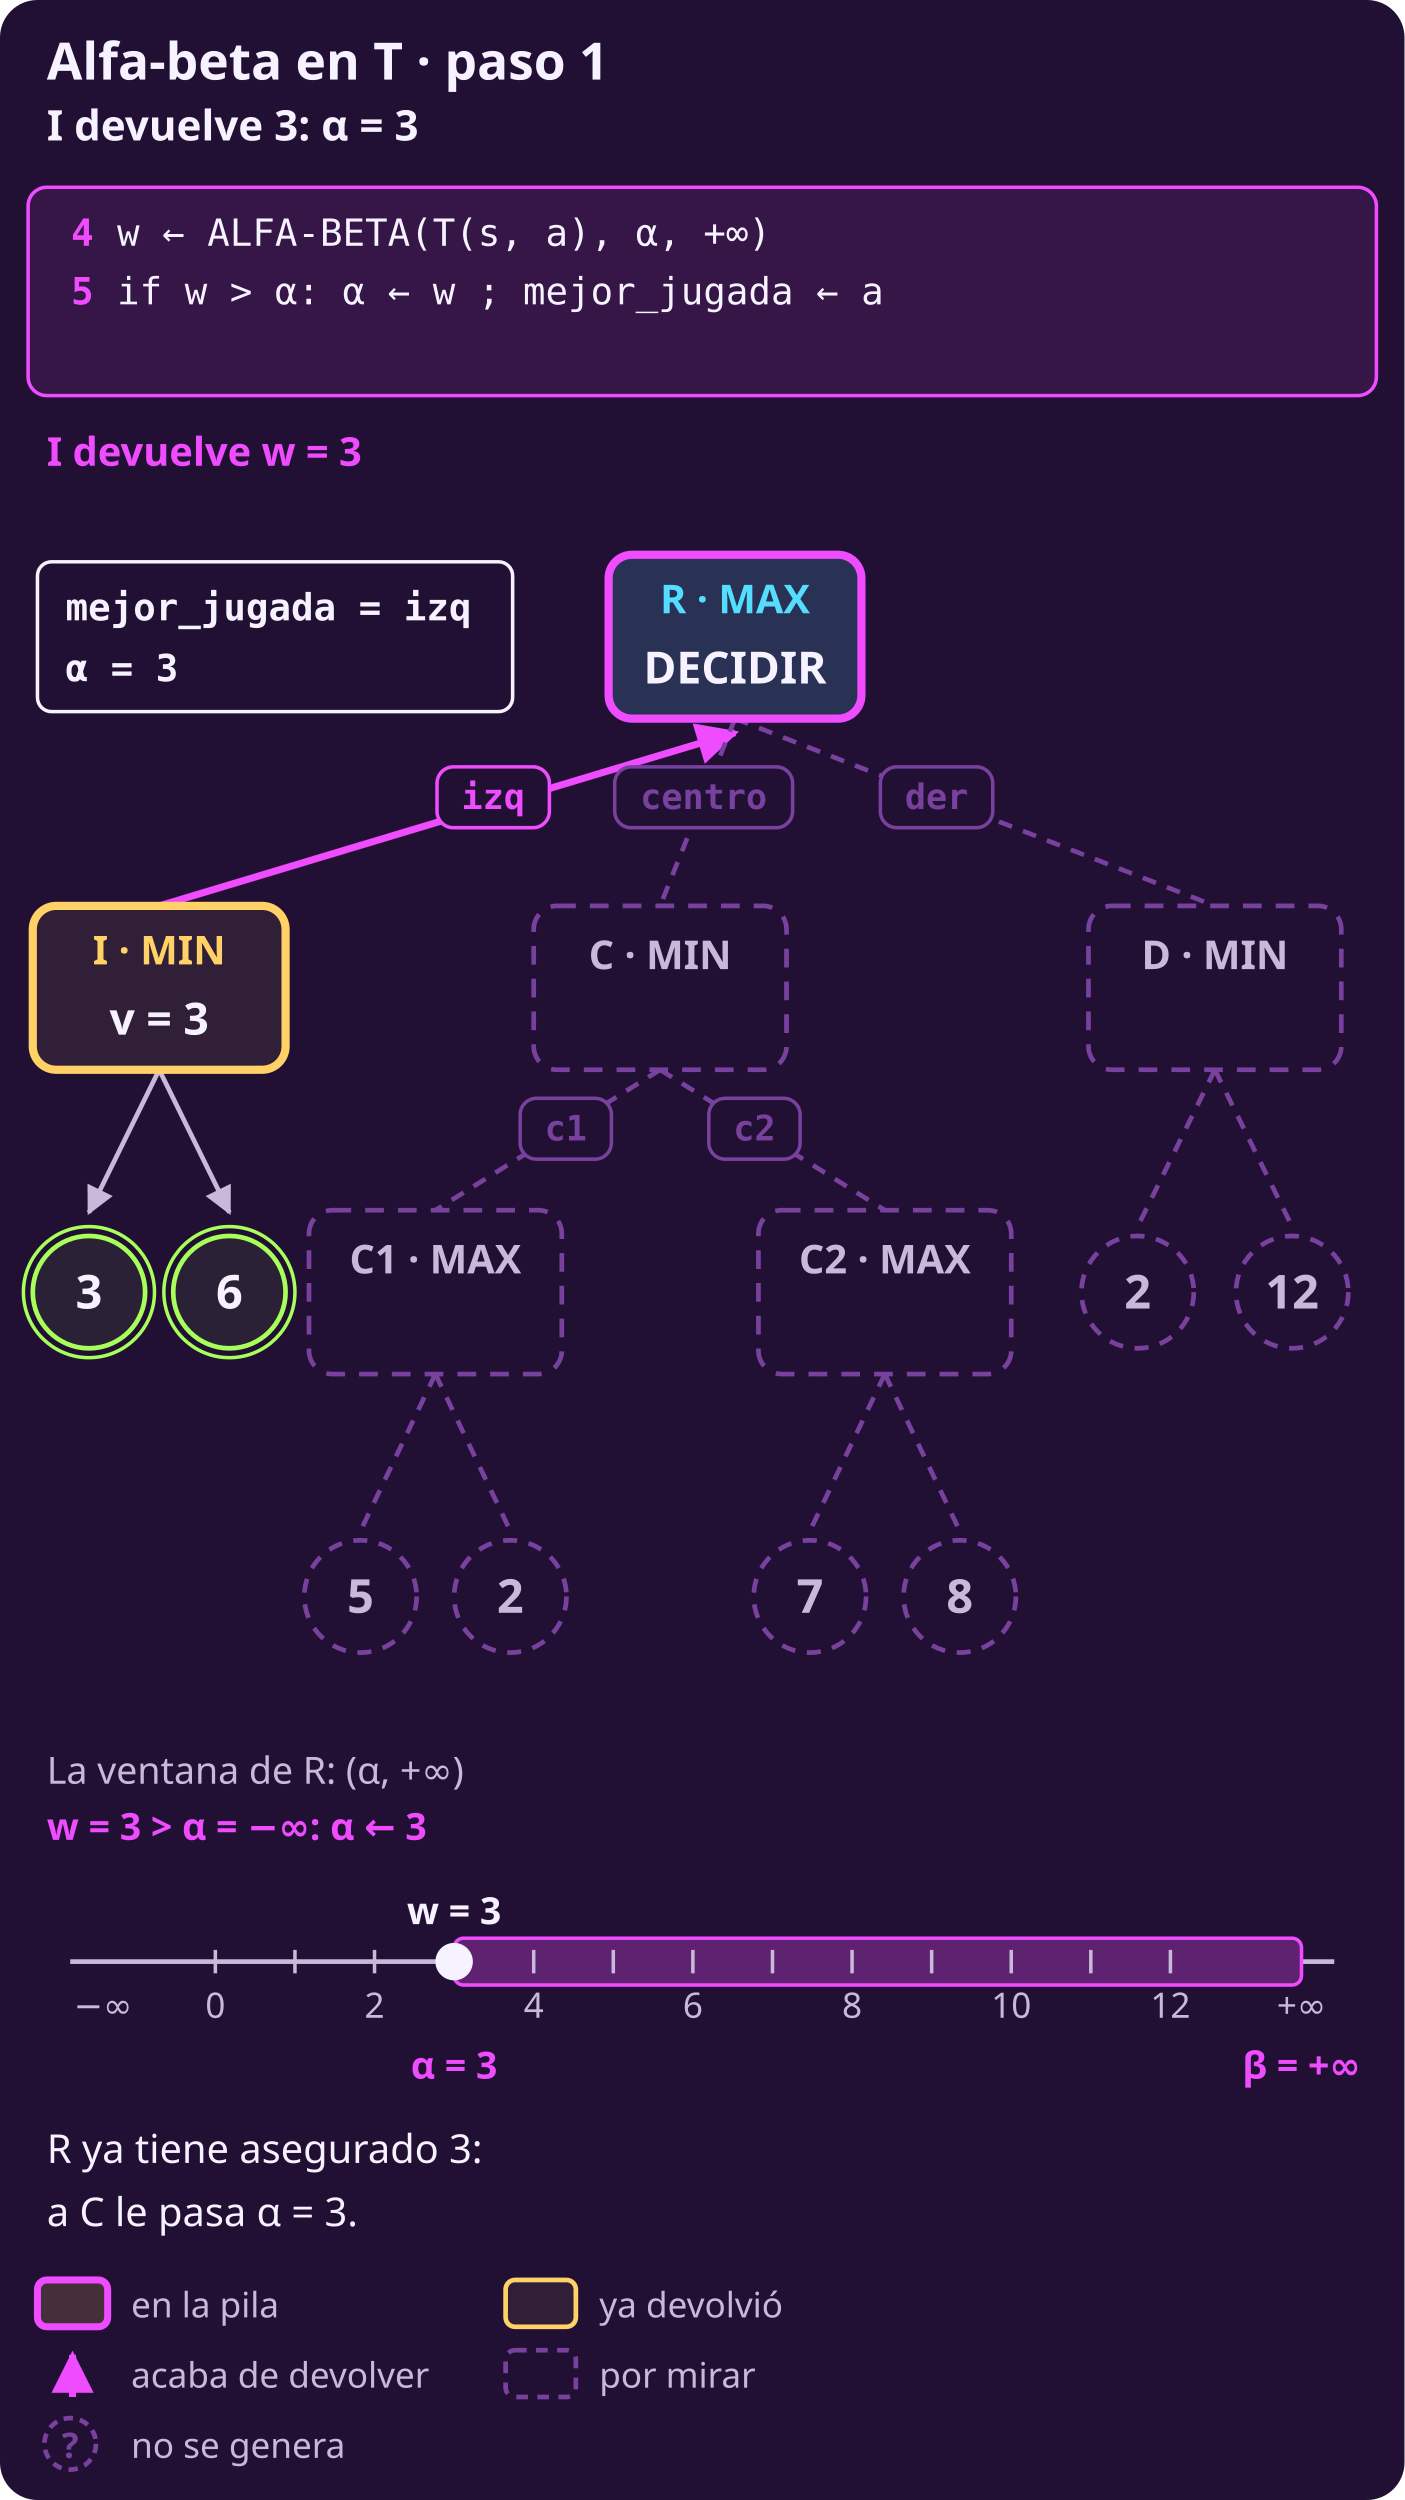
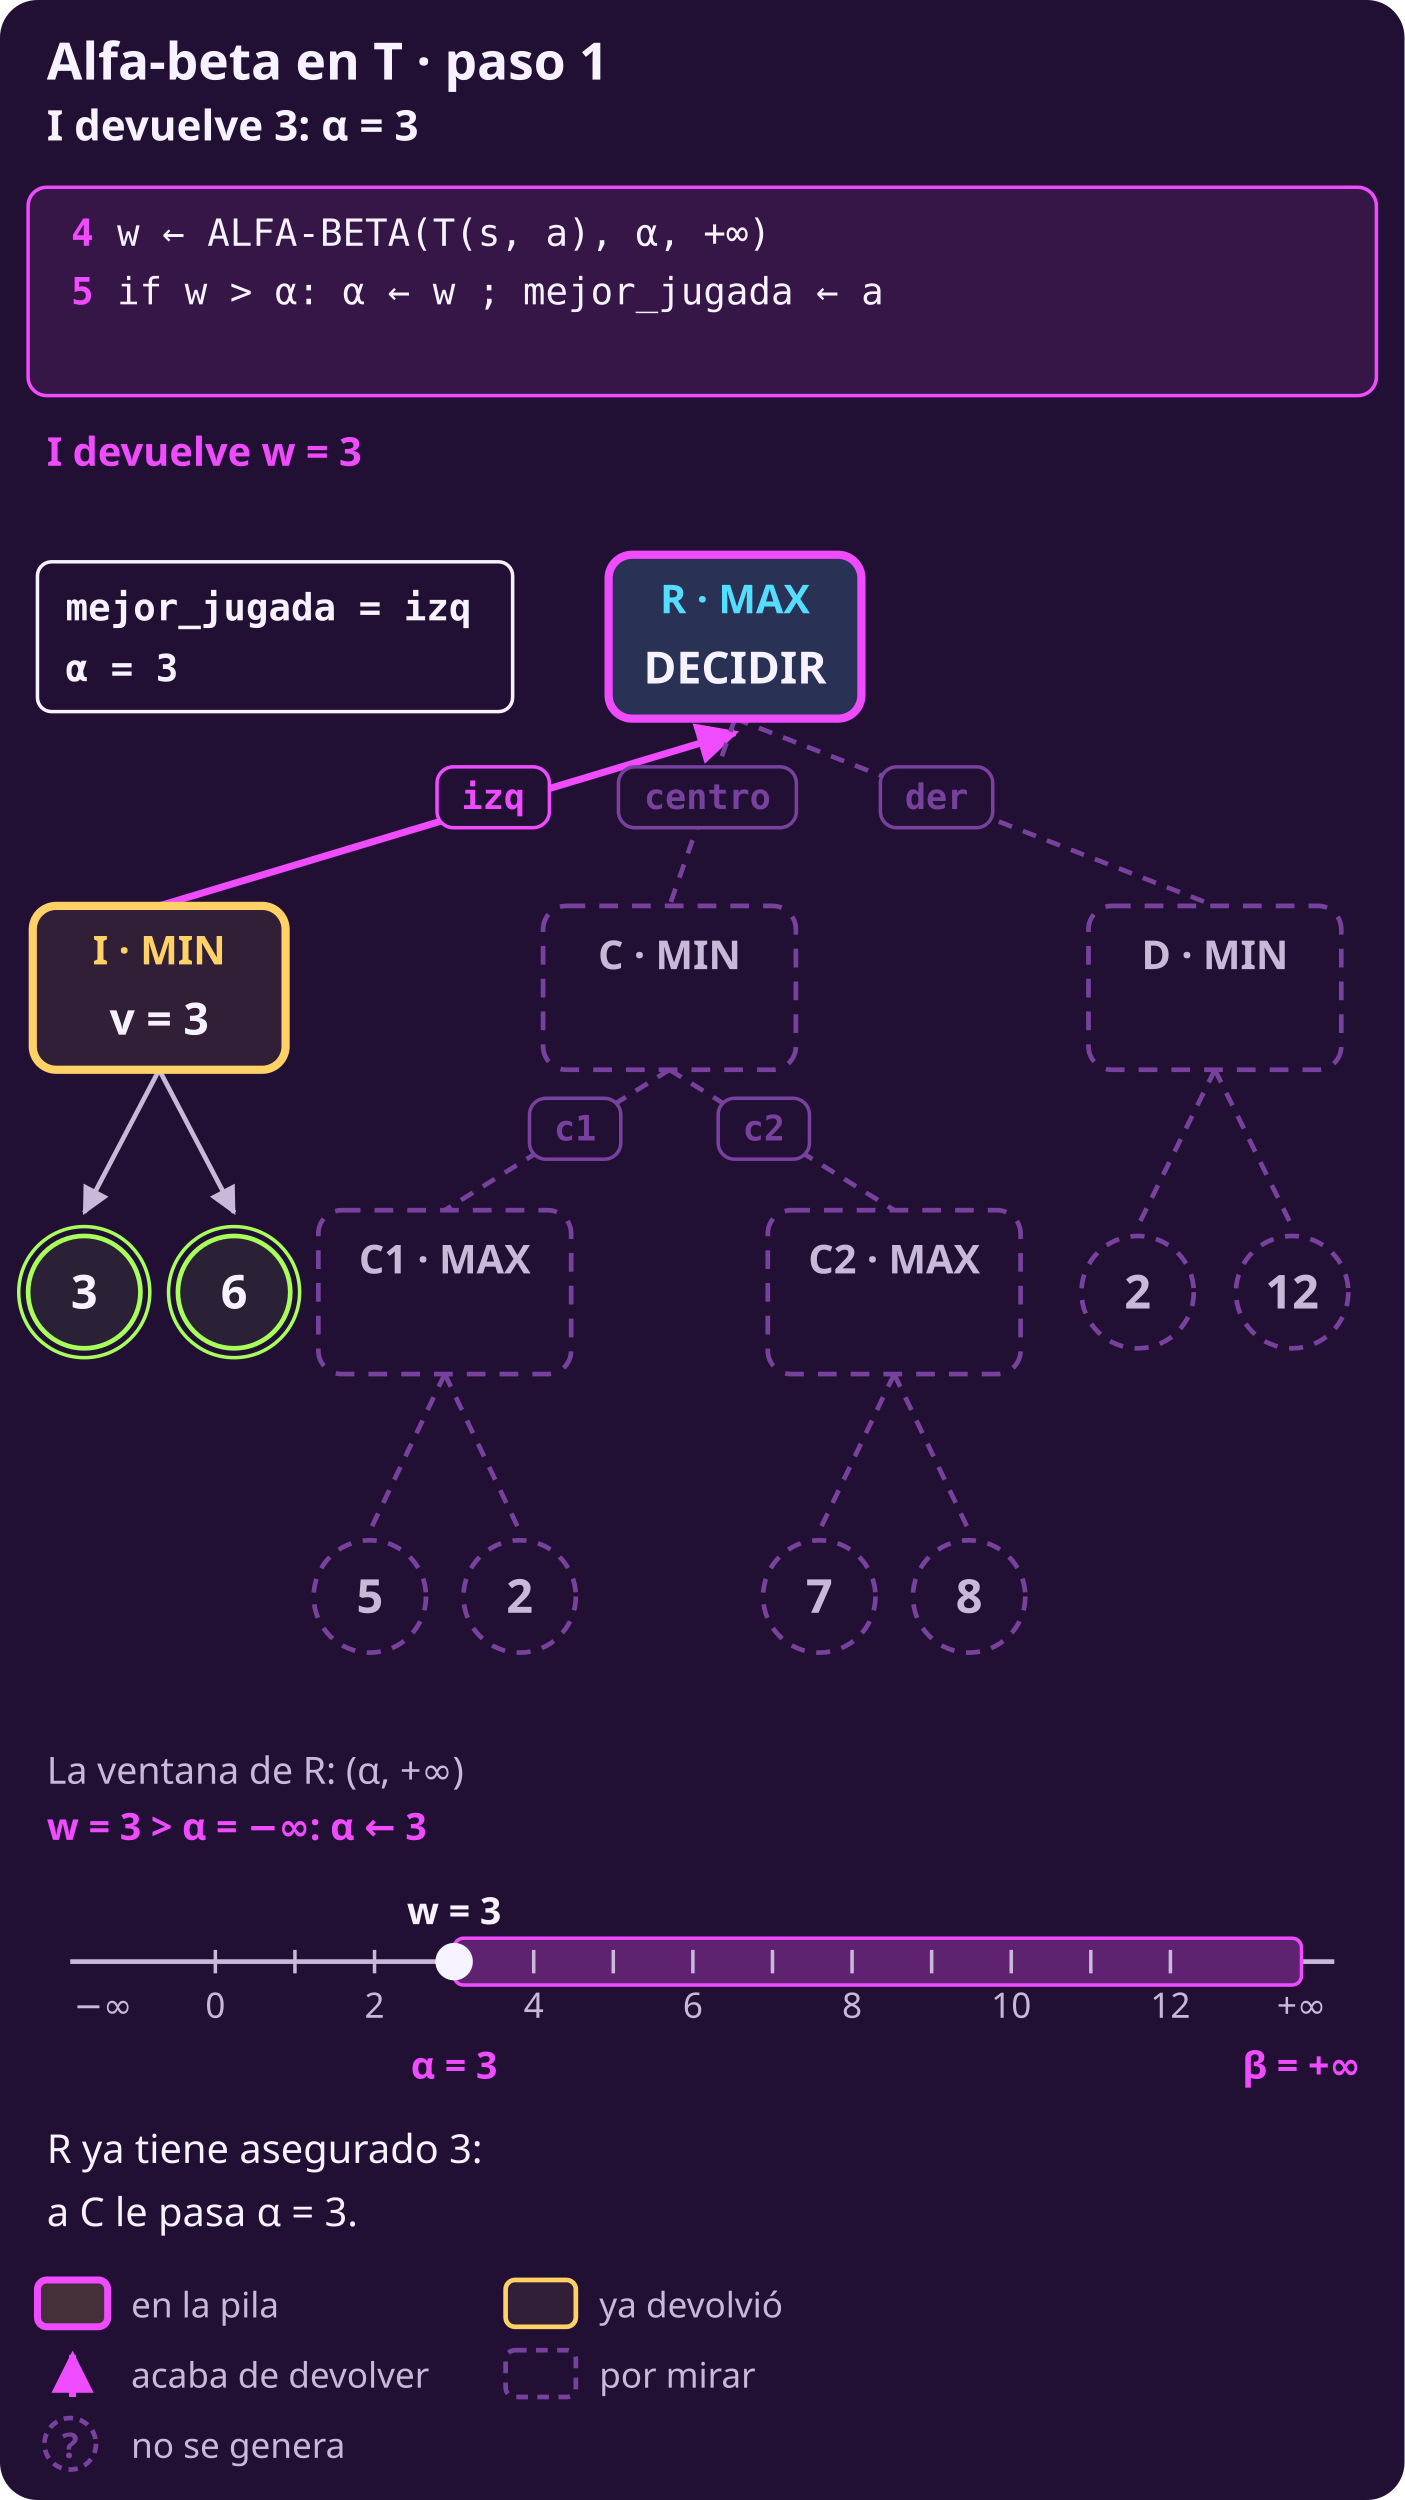
<svg xmlns="http://www.w3.org/2000/svg" width="600" height="1068" viewBox="0 0 600 1068" role="img" aria-label="DECIDIR-ALFA-BETA sobre el árbol T, paso 1 (fila 5 de la traza). Arriba, la banda del pseudocódigo: línea 4: w ← ALFA-BETA(T(s, a), α, +∞); línea 5: if w &gt; α: α ← w ; mejor_jugada ← a. I devuelve w = 3. Recuadro: mejor_jugada = izq · α = 3. En el árbol: R en la pila; I ya devolvió v = 3; C por mirar; C1 por mirar; C2 por mirar; D por mirar. Abajo, la recta numérica: w = 3 &gt; α = −∞: α ← 3. R ya tiene asegurado 3: a C le pasa α = 3.">
  <rect x="0" y="0" width="600" height="1068" rx="16" fill="#211033" />
  <defs>
    <marker id="p" viewBox="0 0 10 10" refX="9" refY="5" markerWidth="6" markerHeight="6" orient="auto-start-reverse">
      <path d="M 0 0 L 10 5 L 0 10 z" fill="#f04cff" />
    </marker>
    <marker id="s" viewBox="0 0 10 10" refX="9" refY="5" markerWidth="6" markerHeight="6" orient="auto-start-reverse">
      <path d="M 0 0 L 10 5 L 0 10 z" fill="#c8b9d8" />
    </marker>
  </defs>
  <text x="20" y="34" fill="#f7f2ff" font-family="system-ui, sans-serif" font-size="22" font-weight="700" text-anchor="start">Alfa-beta en T · paso 1</text>
  <text x="20" y="60" fill="#f7f2ff" font-family="system-ui, sans-serif" font-size="18" font-weight="700" text-anchor="start">I devuelve 3: α = 3</text>
  <rect x="12" y="80" width="576" height="89" rx="8" fill="#361647" stroke="#f04cff" stroke-width="1.5" />
  <text x="40" y="105" fill="#f04cff" font-family="ui-monospace, SFMono-Regular, Menlo, monospace" font-size="16" font-weight="700" text-anchor="end">4</text>
  <text x="50" y="105" fill="#f7f2ff" font-family="ui-monospace, SFMono-Regular, Menlo, monospace" font-size="16" font-weight="normal" text-anchor="start">w ← ALFA-BETA(T(s, a), α, +∞)</text>
  <text x="40" y="130" fill="#f04cff" font-family="ui-monospace, SFMono-Regular, Menlo, monospace" font-size="16" font-weight="700" text-anchor="end">5</text>
  <text x="50" y="130" fill="#f7f2ff" font-family="ui-monospace, SFMono-Regular, Menlo, monospace" font-size="16" font-weight="normal" text-anchor="start">if w &gt; α: α ← w ; mejor_jugada ← a</text>
  <text x="20" y="199" fill="#f04cff" font-family="system-ui, sans-serif" font-size="17" font-weight="700" text-anchor="start">I devuelve w = 3</text>
  <line x1="68" y1="387.0" x2="314" y2="313.0" stroke="#f04cff" stroke-width="3" marker-end="url(#p)" />
  <rect x="186.7" y="327.6" width="48" height="26" rx="7" fill="#211033" stroke="#f04cff" stroke-width="1.5" />
  <text x="210.7" y="345.6" fill="#f04cff" font-family="ui-monospace, SFMono-Regular, Menlo, monospace" font-size="15" font-weight="700" text-anchor="middle">izq</text>
-   <line x1="68" y1="457.0" x2="38" y2="518.0" stroke="#c8b9d8" stroke-width="2" marker-end="url(#s)" />
-   <line x1="68" y1="457.0" x2="98" y2="518.0" stroke="#c8b9d8" stroke-width="2" marker-end="url(#s)" />
-   <line x1="314" y1="307.0" x2="282" y2="387.0" stroke="#78419e" stroke-width="2" stroke-dasharray="6 5" />
-   <rect x="262.6" y="327.6" width="76" height="26" rx="7" fill="#211033" stroke="#78419e" stroke-width="1.5" />
-   <text x="300.6" y="345.6" fill="#78419e" font-family="ui-monospace, SFMono-Regular, Menlo, monospace" font-size="15" font-weight="700" text-anchor="middle">centro</text>
-   <line x1="282" y1="457.0" x2="186" y2="517.0" stroke="#78419e" stroke-width="2" stroke-dasharray="6 5" />
-   <rect x="222.2" y="469.2" width="39" height="26" rx="7" fill="#211033" stroke="#78419e" stroke-width="1.5" />
-   <text x="241.7" y="487.2" fill="#78419e" font-family="ui-monospace, SFMono-Regular, Menlo, monospace" font-size="15" font-weight="700" text-anchor="middle">c1</text>
-   <line x1="186" y1="587.0" x2="154" y2="654.0" stroke="#78419e" stroke-width="2" stroke-dasharray="6 5" />
-   <line x1="186" y1="587.0" x2="218" y2="654.0" stroke="#78419e" stroke-width="2" stroke-dasharray="6 5" />
-   <line x1="282" y1="457.0" x2="378" y2="517.0" stroke="#78419e" stroke-width="2" stroke-dasharray="6 5" />
-   <rect x="302.8" y="469.2" width="39" height="26" rx="7" fill="#211033" stroke="#78419e" stroke-width="1.5" />
-   <text x="322.3" y="487.2" fill="#78419e" font-family="ui-monospace, SFMono-Regular, Menlo, monospace" font-size="15" font-weight="700" text-anchor="middle">c2</text>
-   <line x1="378" y1="587.0" x2="346" y2="654.0" stroke="#78419e" stroke-width="2" stroke-dasharray="6 5" />
-   <line x1="378" y1="587.0" x2="410" y2="654.0" stroke="#78419e" stroke-width="2" stroke-dasharray="6 5" />
+   <line x1="68" y1="457.0" x2="36" y2="518.0" stroke="#c8b9d8" stroke-width="2" marker-end="url(#s)" />
+   <line x1="68" y1="457.0" x2="100" y2="518.0" stroke="#c8b9d8" stroke-width="2" marker-end="url(#s)" />
+   <line x1="314" y1="307.0" x2="286" y2="387.0" stroke="#78419e" stroke-width="2" stroke-dasharray="6 5" />
+   <rect x="264.2" y="327.6" width="76" height="26" rx="7" fill="#211033" stroke="#78419e" stroke-width="1.5" />
+   <text x="302.2" y="345.6" fill="#78419e" font-family="ui-monospace, SFMono-Regular, Menlo, monospace" font-size="15" font-weight="700" text-anchor="middle">centro</text>
+   <line x1="286" y1="457.0" x2="190" y2="517.0" stroke="#78419e" stroke-width="2" stroke-dasharray="6 5" />
+   <rect x="226.2" y="469.2" width="39" height="26" rx="7" fill="#211033" stroke="#78419e" stroke-width="1.5" />
+   <text x="245.7" y="487.2" fill="#78419e" font-family="ui-monospace, SFMono-Regular, Menlo, monospace" font-size="15" font-weight="700" text-anchor="middle">c1</text>
+   <line x1="190" y1="587.0" x2="158" y2="654.0" stroke="#78419e" stroke-width="2" stroke-dasharray="6 5" />
+   <line x1="190" y1="587.0" x2="222" y2="654.0" stroke="#78419e" stroke-width="2" stroke-dasharray="6 5" />
+   <line x1="286" y1="457.0" x2="382" y2="517.0" stroke="#78419e" stroke-width="2" stroke-dasharray="6 5" />
+   <rect x="306.8" y="469.2" width="39" height="26" rx="7" fill="#211033" stroke="#78419e" stroke-width="1.5" />
+   <text x="326.3" y="487.2" fill="#78419e" font-family="ui-monospace, SFMono-Regular, Menlo, monospace" font-size="15" font-weight="700" text-anchor="middle">c2</text>
+   <line x1="382" y1="587.0" x2="350" y2="654.0" stroke="#78419e" stroke-width="2" stroke-dasharray="6 5" />
+   <line x1="382" y1="587.0" x2="414" y2="654.0" stroke="#78419e" stroke-width="2" stroke-dasharray="6 5" />
  <line x1="314" y1="307.0" x2="519" y2="387.0" stroke="#78419e" stroke-width="2" stroke-dasharray="6 5" />
  <rect x="376.1" y="327.6" width="48" height="26" rx="7" fill="#211033" stroke="#78419e" stroke-width="1.5" />
  <text x="400.1" y="345.6" fill="#78419e" font-family="ui-monospace, SFMono-Regular, Menlo, monospace" font-size="15" font-weight="700" text-anchor="middle">der</text>
  <line x1="519" y1="457.0" x2="486" y2="524.0" stroke="#78419e" stroke-width="2" stroke-dasharray="6 5" />
  <line x1="519" y1="457.0" x2="552" y2="524.0" stroke="#78419e" stroke-width="2" stroke-dasharray="6 5" />
  <rect x="260.0" y="237.0" width="108" height="70" rx="10" fill="#293154" stroke="#f04cff" stroke-width="3.5" />
  <text x="314" y="262.0" fill="#55ddff" font-family="system-ui, sans-serif" font-size="17" font-weight="700" text-anchor="middle">R · MAX</text>
  <text x="314" y="292.0" fill="#f7f2ff" font-family="system-ui, sans-serif" font-size="19" font-weight="700" text-anchor="middle">DECIDIR</text>
  <rect x="14.0" y="387.0" width="108" height="70" rx="10" fill="#311e37" stroke="#ffd166" stroke-width="3.5" />
  <text x="68" y="412.0" fill="#ffd166" font-family="system-ui, sans-serif" font-size="17" font-weight="700" text-anchor="middle">I · MIN</text>
  <text x="68" y="442.0" fill="#f7f2ff" font-family="system-ui, sans-serif" font-size="19" font-weight="700" text-anchor="middle">v = 3</text>
-   <circle cx="38" cy="552.0" r="28" fill="none" stroke="#a8ff5a" stroke-width="1.5" />
-   <circle cx="38" cy="552.0" r="24" fill="#2a2136" stroke="#a8ff5a" stroke-width="2" />
-   <text x="38" y="559.0" fill="#f7f2ff" font-family="system-ui, sans-serif" font-size="20" font-weight="700" text-anchor="middle">3</text>
-   <circle cx="98" cy="552.0" r="28" fill="none" stroke="#a8ff5a" stroke-width="1.5" />
-   <circle cx="98" cy="552.0" r="24" fill="#2a2136" stroke="#a8ff5a" stroke-width="2" />
-   <text x="98" y="559.0" fill="#f7f2ff" font-family="system-ui, sans-serif" font-size="20" font-weight="700" text-anchor="middle">6</text>
-   <rect x="228.0" y="387.0" width="108" height="70" rx="10" fill="#211033" stroke="#78419e" stroke-width="2" stroke-dasharray="8 6" />
-   <text x="282" y="414.0" fill="#c8b9d8" font-family="system-ui, sans-serif" font-size="17" font-weight="700" text-anchor="middle">C · MIN</text>
-   <rect x="132.0" y="517.0" width="108" height="70" rx="10" fill="#211033" stroke="#78419e" stroke-width="2" stroke-dasharray="8 6" />
-   <text x="186" y="544.0" fill="#c8b9d8" font-family="system-ui, sans-serif" font-size="17" font-weight="700" text-anchor="middle">C1 · MAX</text>
-   <circle cx="154" cy="682.0" r="24" fill="#211033" stroke="#78419e" stroke-width="2" stroke-dasharray="6 5" />
-   <text x="154" y="689.0" fill="#c8b9d8" font-family="system-ui, sans-serif" font-size="20" font-weight="700" text-anchor="middle">5</text>
-   <circle cx="218" cy="682.0" r="24" fill="#211033" stroke="#78419e" stroke-width="2" stroke-dasharray="6 5" />
-   <text x="218" y="689.0" fill="#c8b9d8" font-family="system-ui, sans-serif" font-size="20" font-weight="700" text-anchor="middle">2</text>
-   <rect x="324.0" y="517.0" width="108" height="70" rx="10" fill="#211033" stroke="#78419e" stroke-width="2" stroke-dasharray="8 6" />
-   <text x="378" y="544.0" fill="#c8b9d8" font-family="system-ui, sans-serif" font-size="17" font-weight="700" text-anchor="middle">C2 · MAX</text>
-   <circle cx="346" cy="682.0" r="24" fill="#211033" stroke="#78419e" stroke-width="2" stroke-dasharray="6 5" />
-   <text x="346" y="689.0" fill="#c8b9d8" font-family="system-ui, sans-serif" font-size="20" font-weight="700" text-anchor="middle">7</text>
-   <circle cx="410" cy="682.0" r="24" fill="#211033" stroke="#78419e" stroke-width="2" stroke-dasharray="6 5" />
-   <text x="410" y="689.0" fill="#c8b9d8" font-family="system-ui, sans-serif" font-size="20" font-weight="700" text-anchor="middle">8</text>
+   <circle cx="36" cy="552.0" r="28" fill="none" stroke="#a8ff5a" stroke-width="1.5" />
+   <circle cx="36" cy="552.0" r="24" fill="#2a2136" stroke="#a8ff5a" stroke-width="2" />
+   <text x="36" y="559.0" fill="#f7f2ff" font-family="system-ui, sans-serif" font-size="20" font-weight="700" text-anchor="middle">3</text>
+   <circle cx="100" cy="552.0" r="28" fill="none" stroke="#a8ff5a" stroke-width="1.5" />
+   <circle cx="100" cy="552.0" r="24" fill="#2a2136" stroke="#a8ff5a" stroke-width="2" />
+   <text x="100" y="559.0" fill="#f7f2ff" font-family="system-ui, sans-serif" font-size="20" font-weight="700" text-anchor="middle">6</text>
+   <rect x="232.0" y="387.0" width="108" height="70" rx="10" fill="#211033" stroke="#78419e" stroke-width="2" stroke-dasharray="8 6" />
+   <text x="286" y="414.0" fill="#c8b9d8" font-family="system-ui, sans-serif" font-size="17" font-weight="700" text-anchor="middle">C · MIN</text>
+   <rect x="136.0" y="517.0" width="108" height="70" rx="10" fill="#211033" stroke="#78419e" stroke-width="2" stroke-dasharray="8 6" />
+   <text x="190" y="544.0" fill="#c8b9d8" font-family="system-ui, sans-serif" font-size="17" font-weight="700" text-anchor="middle">C1 · MAX</text>
+   <circle cx="158" cy="682.0" r="24" fill="#211033" stroke="#78419e" stroke-width="2" stroke-dasharray="6 5" />
+   <text x="158" y="689.0" fill="#c8b9d8" font-family="system-ui, sans-serif" font-size="20" font-weight="700" text-anchor="middle">5</text>
+   <circle cx="222" cy="682.0" r="24" fill="#211033" stroke="#78419e" stroke-width="2" stroke-dasharray="6 5" />
+   <text x="222" y="689.0" fill="#c8b9d8" font-family="system-ui, sans-serif" font-size="20" font-weight="700" text-anchor="middle">2</text>
+   <rect x="328.0" y="517.0" width="108" height="70" rx="10" fill="#211033" stroke="#78419e" stroke-width="2" stroke-dasharray="8 6" />
+   <text x="382" y="544.0" fill="#c8b9d8" font-family="system-ui, sans-serif" font-size="17" font-weight="700" text-anchor="middle">C2 · MAX</text>
+   <circle cx="350" cy="682.0" r="24" fill="#211033" stroke="#78419e" stroke-width="2" stroke-dasharray="6 5" />
+   <text x="350" y="689.0" fill="#c8b9d8" font-family="system-ui, sans-serif" font-size="20" font-weight="700" text-anchor="middle">7</text>
+   <circle cx="414" cy="682.0" r="24" fill="#211033" stroke="#78419e" stroke-width="2" stroke-dasharray="6 5" />
+   <text x="414" y="689.0" fill="#c8b9d8" font-family="system-ui, sans-serif" font-size="20" font-weight="700" text-anchor="middle">8</text>
  <rect x="465.0" y="387.0" width="108" height="70" rx="10" fill="#211033" stroke="#78419e" stroke-width="2" stroke-dasharray="8 6" />
  <text x="519" y="414.0" fill="#c8b9d8" font-family="system-ui, sans-serif" font-size="17" font-weight="700" text-anchor="middle">D · MIN</text>
  <circle cx="486" cy="552.0" r="24" fill="#211033" stroke="#78419e" stroke-width="2" stroke-dasharray="6 5" />
  <text x="486" y="559.0" fill="#c8b9d8" font-family="system-ui, sans-serif" font-size="20" font-weight="700" text-anchor="middle">2</text>
  <circle cx="552" cy="552.0" r="24" fill="#211033" stroke="#78419e" stroke-width="2" stroke-dasharray="6 5" />
  <text x="552" y="559.0" fill="#c8b9d8" font-family="system-ui, sans-serif" font-size="20" font-weight="700" text-anchor="middle">12</text>
  <rect x="16" y="240.0" width="203" height="64" rx="6" fill="#211033" stroke="#f7f2ff" stroke-width="1.5" />
  <text x="28" y="265.0" fill="#f7f2ff" font-family="ui-monospace, SFMono-Regular, Menlo, monospace" font-size="16" font-weight="700" text-anchor="start">mejor_jugada = izq</text>
  <text x="28" y="291.0" fill="#f7f2ff" font-family="ui-monospace, SFMono-Regular, Menlo, monospace" font-size="16" font-weight="700" text-anchor="start">α = 3</text>
  <text x="20" y="762.0" fill="#c8b9d8" font-family="system-ui, sans-serif" font-size="16" font-weight="normal" text-anchor="start">La ventana de R: (α, +∞)</text>
  <text x="20" y="786.0" fill="#f04cff" font-family="system-ui, sans-serif" font-size="16" font-weight="700" text-anchor="start">w = 3 &gt; α = −∞: α ← 3</text>
  <line x1="30" y1="838.0" x2="570" y2="838.0" stroke="#c8b9d8" stroke-width="2" />
  <rect x="194.0" y="828.0" width="362.0" height="20" rx="4" fill="#5f2270" stroke="#f04cff" stroke-width="1.5" />
  <line x1="92.0" y1="833.0" x2="92.0" y2="843.0" stroke="#c8b9d8" stroke-width="1.5" />
  <text x="92.0" y="862.0" fill="#c8b9d8" font-family="system-ui, sans-serif" font-size="15" font-weight="normal" text-anchor="middle">0</text>
  <line x1="126.0" y1="833.0" x2="126.0" y2="843.0" stroke="#c8b9d8" stroke-width="1.5" />
  <line x1="160.0" y1="833.0" x2="160.0" y2="843.0" stroke="#c8b9d8" stroke-width="1.5" />
  <text x="160.0" y="862.0" fill="#c8b9d8" font-family="system-ui, sans-serif" font-size="15" font-weight="normal" text-anchor="middle">2</text>
  <line x1="194.0" y1="833.0" x2="194.0" y2="843.0" stroke="#c8b9d8" stroke-width="1.5" />
  <line x1="228.0" y1="833.0" x2="228.0" y2="843.0" stroke="#c8b9d8" stroke-width="1.5" />
  <text x="228.0" y="862.0" fill="#c8b9d8" font-family="system-ui, sans-serif" font-size="15" font-weight="normal" text-anchor="middle">4</text>
  <line x1="262.0" y1="833.0" x2="262.0" y2="843.0" stroke="#c8b9d8" stroke-width="1.5" />
  <line x1="296.0" y1="833.0" x2="296.0" y2="843.0" stroke="#c8b9d8" stroke-width="1.5" />
  <text x="296.0" y="862.0" fill="#c8b9d8" font-family="system-ui, sans-serif" font-size="15" font-weight="normal" text-anchor="middle">6</text>
  <line x1="330.0" y1="833.0" x2="330.0" y2="843.0" stroke="#c8b9d8" stroke-width="1.5" />
  <line x1="364.0" y1="833.0" x2="364.0" y2="843.0" stroke="#c8b9d8" stroke-width="1.5" />
  <text x="364.0" y="862.0" fill="#c8b9d8" font-family="system-ui, sans-serif" font-size="15" font-weight="normal" text-anchor="middle">8</text>
  <line x1="398.0" y1="833.0" x2="398.0" y2="843.0" stroke="#c8b9d8" stroke-width="1.5" />
  <line x1="432.0" y1="833.0" x2="432.0" y2="843.0" stroke="#c8b9d8" stroke-width="1.5" />
  <text x="432.0" y="862.0" fill="#c8b9d8" font-family="system-ui, sans-serif" font-size="15" font-weight="normal" text-anchor="middle">10</text>
  <line x1="466.0" y1="833.0" x2="466.0" y2="843.0" stroke="#c8b9d8" stroke-width="1.5" />
  <line x1="500.0" y1="833.0" x2="500.0" y2="843.0" stroke="#c8b9d8" stroke-width="1.5" />
  <text x="500.0" y="862.0" fill="#c8b9d8" font-family="system-ui, sans-serif" font-size="15" font-weight="normal" text-anchor="middle">12</text>
  <text x="44" y="862.0" fill="#c8b9d8" font-family="system-ui, sans-serif" font-size="15" font-weight="normal" text-anchor="middle">−∞</text>
  <text x="556" y="862.0" fill="#c8b9d8" font-family="system-ui, sans-serif" font-size="15" font-weight="normal" text-anchor="middle">+∞</text>
  <text x="194.0" y="888.0" fill="#f04cff" font-family="system-ui, sans-serif" font-size="16" font-weight="700" text-anchor="middle">α = 3</text>
  <text x="556" y="888.0" fill="#f04cff" font-family="system-ui, sans-serif" font-size="16" font-weight="700" text-anchor="middle">β = +∞</text>
  <circle cx="194.0" cy="838.0" r="8" fill="#f7f2ff" />
  <text x="194.0" y="822.0" fill="#f7f2ff" font-family="system-ui, sans-serif" font-size="16" font-weight="700" text-anchor="middle">w = 3</text>
  <text x="20" y="924.0" fill="#f7f2ff" font-family="system-ui, sans-serif" font-size="17" font-weight="normal" text-anchor="start">R ya tiene asegurado 3:</text>
  <text x="20" y="951.0" fill="#f7f2ff" font-family="system-ui, sans-serif" font-size="17" font-weight="normal" text-anchor="start">a C le pasa α = 3.</text>
  <rect x="16" y="974.0" width="30" height="20" rx="4" fill="#452f3b" stroke="#f04cff" stroke-width="3" />
  <text x="56" y="990.0" fill="#c8b9d8" font-family="system-ui, sans-serif" font-size="15" font-weight="normal" text-anchor="start">en la pila</text>
  <rect x="216" y="974.0" width="30" height="20" rx="4" fill="#311e37" stroke="#ffd166" stroke-width="2" />
  <text x="256" y="990.0" fill="#c8b9d8" font-family="system-ui, sans-serif" font-size="15" font-weight="normal" text-anchor="start">ya devolvió</text>
  <line x1="31" y1="1024.0" x2="31" y2="1006.0" stroke="#f04cff" stroke-width="3" marker-end="url(#p)" />
  <text x="56" y="1020.0" fill="#c8b9d8" font-family="system-ui, sans-serif" font-size="15" font-weight="normal" text-anchor="start">acaba de devolver</text>
  <rect x="216" y="1004.0" width="30" height="20" rx="4" fill="none" stroke="#78419e" stroke-width="2" stroke-dasharray="5 4" />
  <text x="256" y="1020.0" fill="#c8b9d8" font-family="system-ui, sans-serif" font-size="15" font-weight="normal" text-anchor="start">por mirar</text>
  <circle cx="30" cy="1044.0" r="11" fill="#211033" stroke="#78419e" stroke-width="2" stroke-dasharray="4 3" />
  <text x="30" y="1050.0" fill="#78419e" font-family="system-ui, sans-serif" font-size="15" font-weight="700" text-anchor="middle">?</text>
  <text x="56" y="1050.0" fill="#c8b9d8" font-family="system-ui, sans-serif" font-size="15" font-weight="normal" text-anchor="start">no se genera</text>
</svg>
